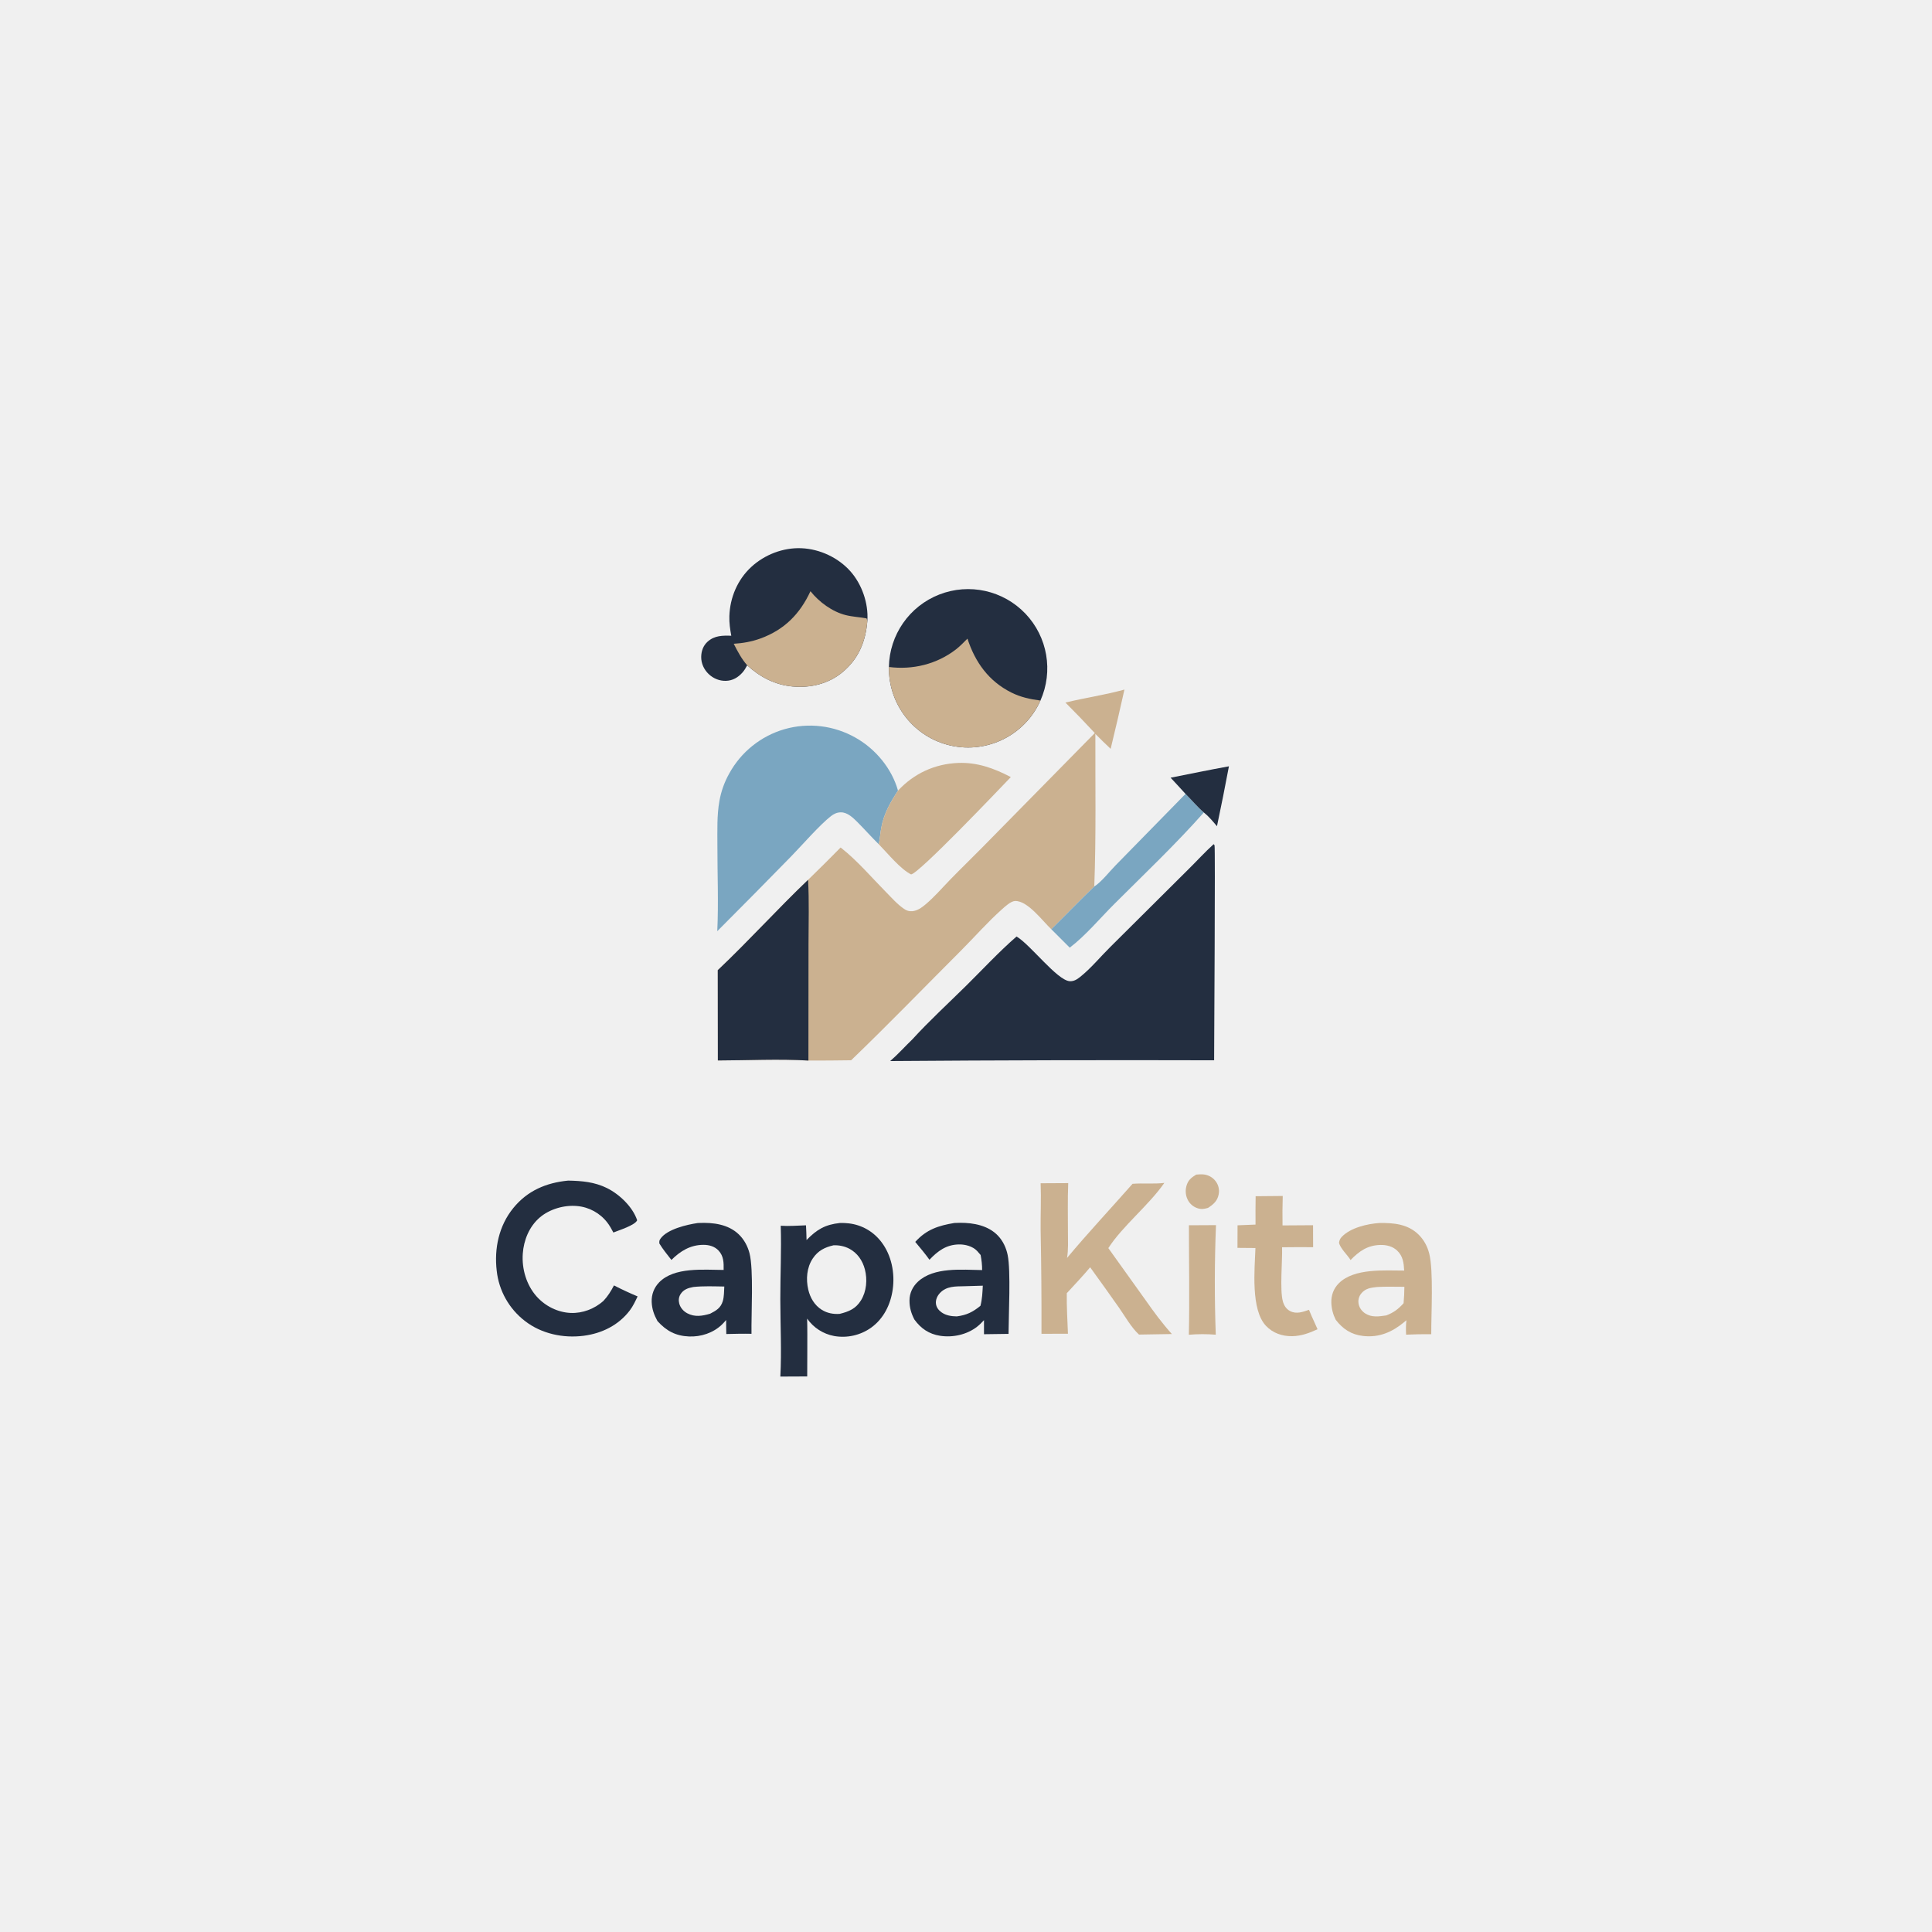
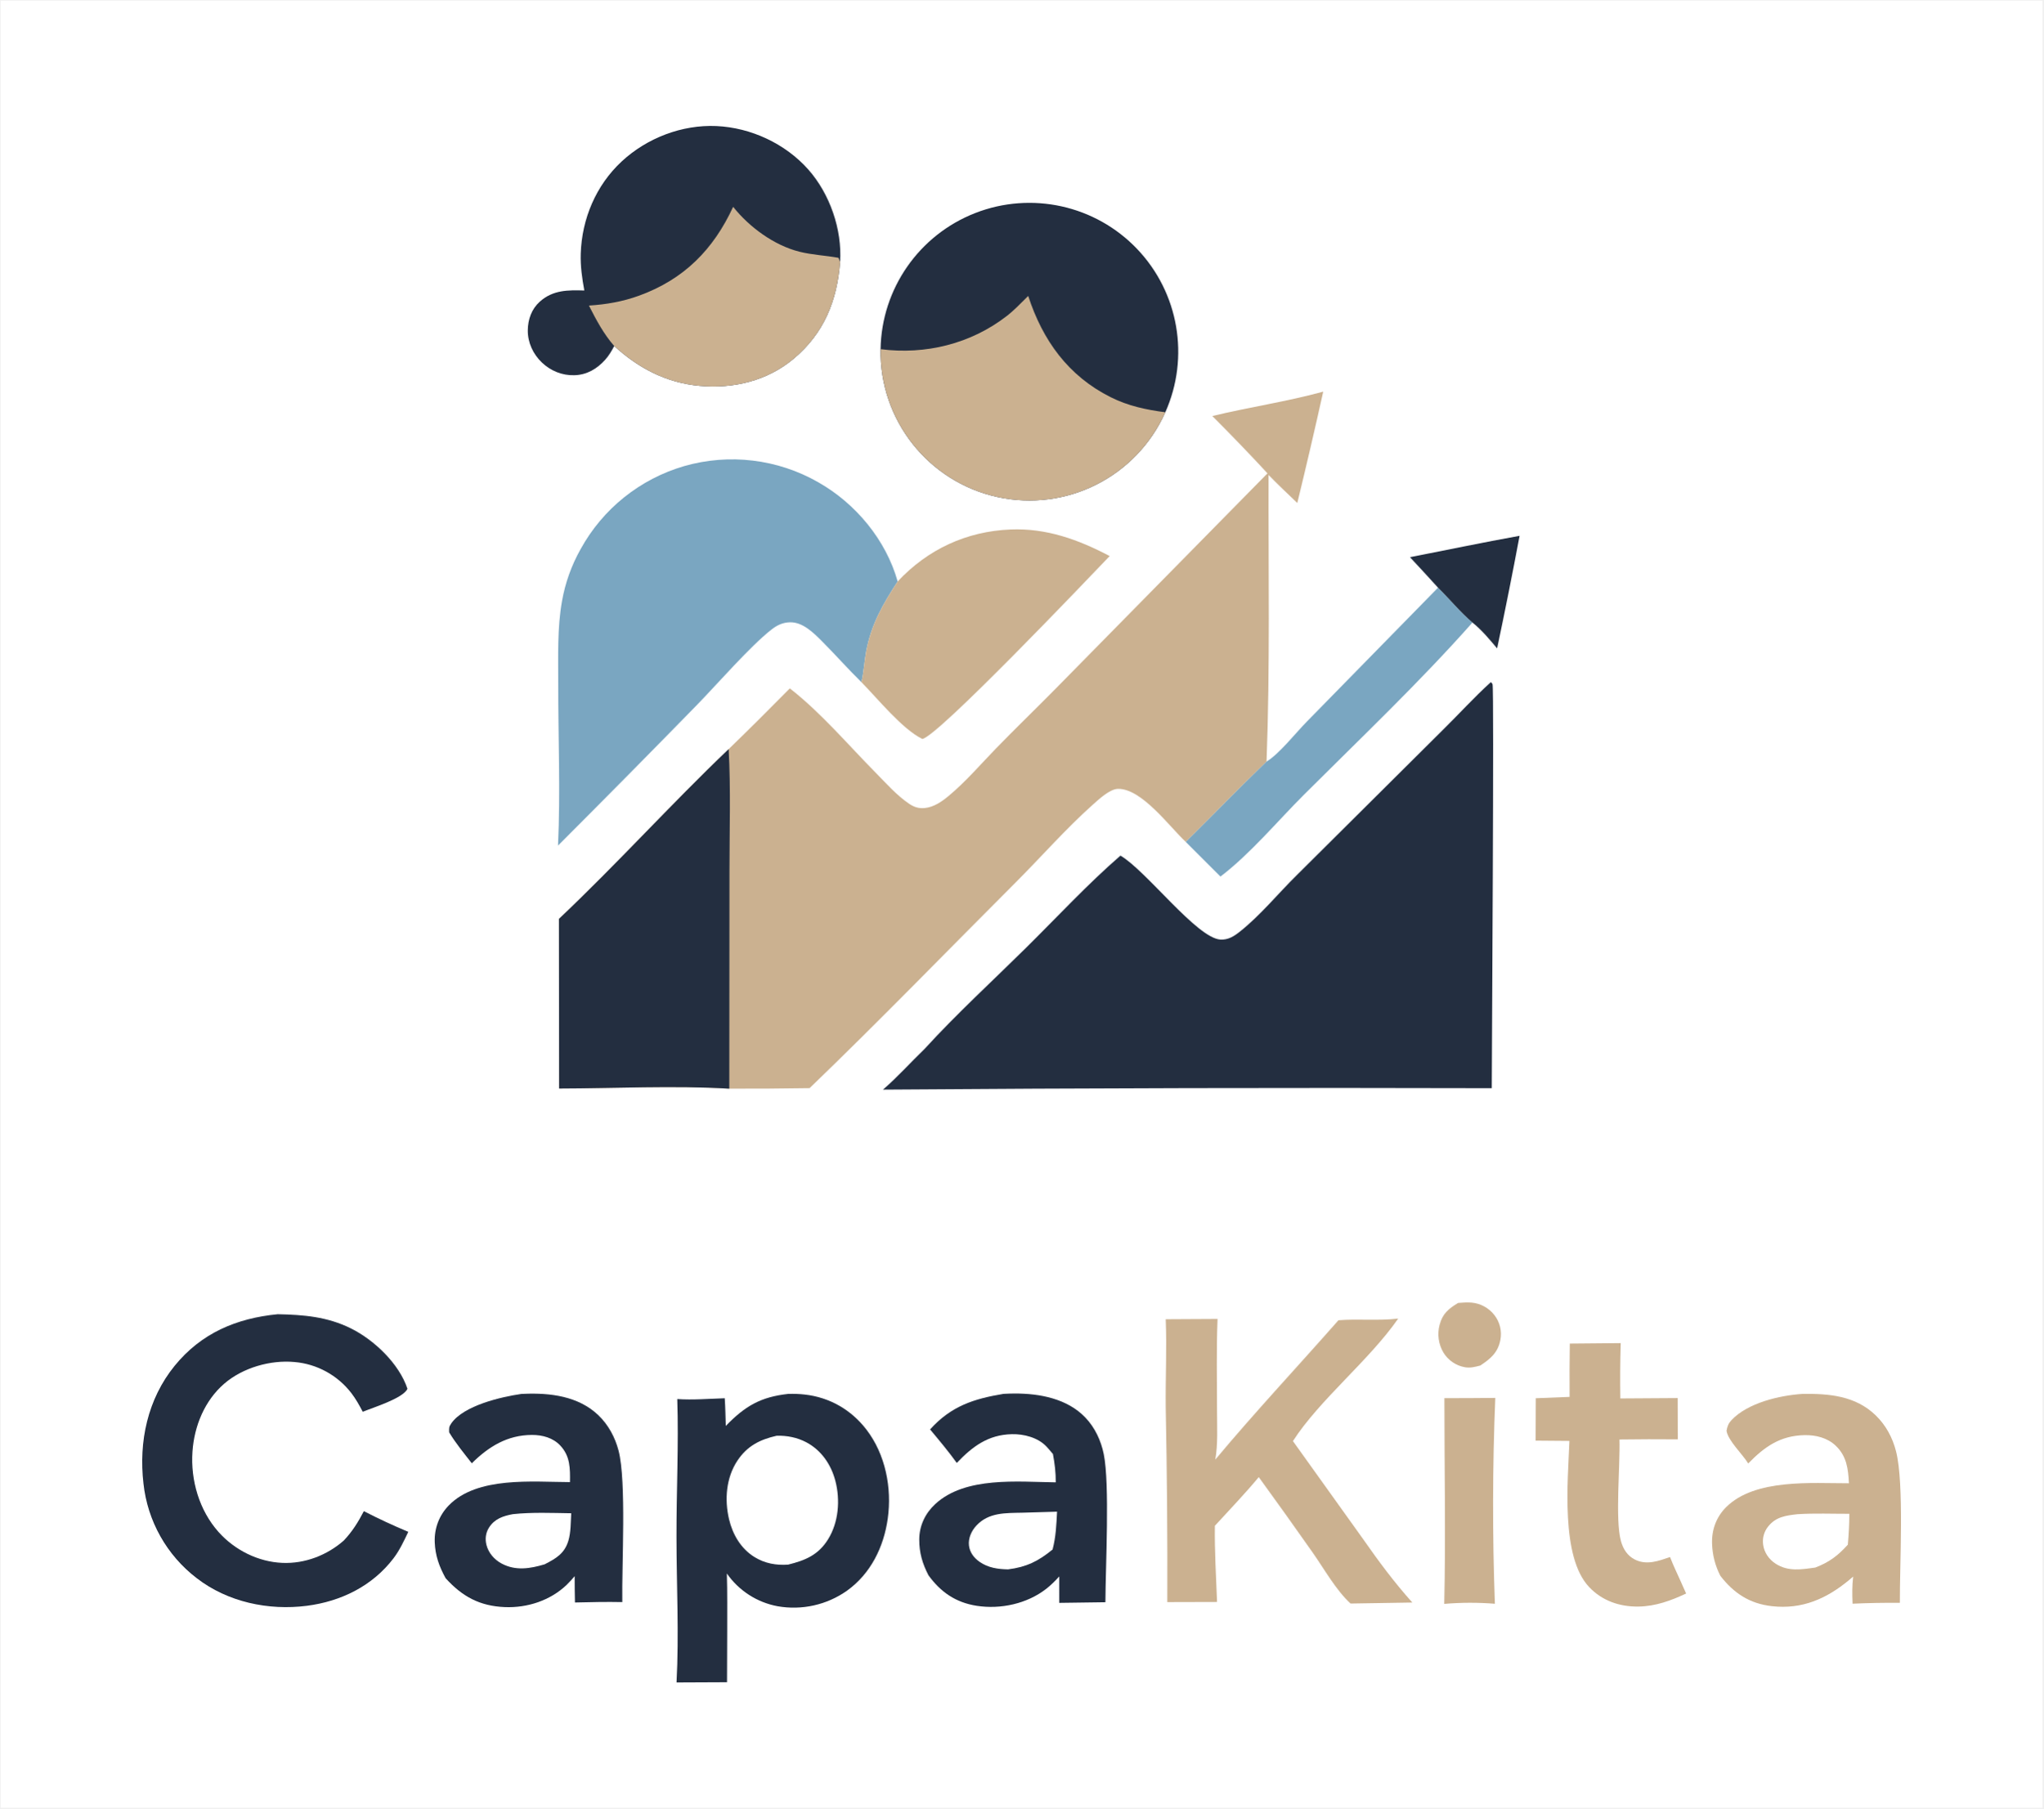
- <svg xmlns="http://www.w3.org/2000/svg" width="1024" height="1024" viewBox="0 0 1024 1024">
-   <path fill="#CBB190" d="M564.699 372.372C575.043 369.858 585.738 368.311 595.977 365.489C593.65 375.985 591.213 386.455 588.666 396.9C585.947 394.286 583.178 391.706 580.564 388.988C580.497 415.886 580.995 442.968 579.993 469.84C572.277 477.27 564.845 484.989 557.215 492.506C552.66 488.279 544.802 477.398 538.072 477.544C535.769 477.594 532.703 480.483 531.012 481.989C523.424 488.749 516.499 496.678 509.294 503.884C489.95 523.231 470.831 542.991 451.127 561.961C443.578 562.082 436.028 562.133 428.478 562.114C412.771 561.174 396.27 562.034 380.482 562.065L380.433 514.222C396.81 498.743 411.99 481.903 428.296 466.334C434.11 460.689 439.859 454.977 445.542 449.2C445.697 449.319 445.852 449.436 446.005 449.557C454.465 456.234 462.041 465.16 469.628 472.845C472.625 475.881 475.668 479.362 479.214 481.759C480.562 482.671 481.884 483.106 483.531 482.955C486.125 482.717 488.334 481.19 490.282 479.578C495.116 475.578 499.366 470.592 503.746 466.085C509.206 460.466 514.853 455.02 520.355 449.439L580.259 388.536C575.177 383.048 569.989 377.659 564.699 372.372Z" />
-   <path fill="#232E40" d="M380.433 514.222C396.81 498.743 411.99 481.903 428.296 466.334C428.917 477.644 428.526 489.158 428.525 500.493L428.478 562.114C412.771 561.174 396.27 562.034 380.482 562.065L380.433 514.222Z" />
-   <path fill="#232E40" d="M643.26 447.428C643.417 447.629 643.641 447.792 643.729 448.031C644.193 449.278 643.527 551.205 643.51 561.977C586.279 561.815 529.048 561.951 471.819 562.384C475.956 558.813 479.627 554.675 483.565 550.883C492.589 540.999 502.653 531.778 512.18 522.361C520.934 513.709 529.505 504.43 538.795 496.37C546.157 500.697 560.339 519.658 566.993 520.054C569.175 520.183 570.842 519.108 572.49 517.798C578.264 513.21 583.251 507.066 588.524 501.874L629.682 460.943C634.229 456.485 638.535 451.688 643.26 447.428Z" />
-   <path fill="#232E40" d="M471.139 353.511C471.423 336.484 481.966 321.317 497.827 315.116C513.687 308.916 531.722 312.912 543.479 325.231C555.236 337.55 558.386 355.751 551.452 371.305C543.33 389.525 523.507 399.513 504.031 395.198C484.554 390.882 470.805 373.457 471.139 353.511Z" />
-   <path fill="#CBB190" d="M512.775 338.488C516.84 350.986 524.035 361.049 536.023 367.05C540.974 369.529 546.006 370.601 551.452 371.305C543.33 389.525 523.507 399.513 504.031 395.198C484.554 390.882 470.805 373.457 471.139 353.511C483.776 355.148 496.601 352.013 506.74 344.145C508.922 342.452 510.81 340.419 512.775 338.488Z" />
-   <path fill="#7AA6C1" d="M380.17 493.543C380.886 478.423 380.207 462.939 380.233 447.782C380.246 440.076 379.936 432.167 381.301 424.557C382.204 419.43 383.97 414.493 386.522 409.957C392.764 398.564 403.281 390.123 415.754 386.494C428.457 382.844 442.097 384.487 453.57 391.051C464.11 397.021 472.666 407.318 475.959 419.036C471.816 425.389 468.503 431.149 467.091 438.694C466.55 441.585 466.426 444.581 465.733 447.433C461.925 443.707 458.4 439.694 454.636 435.922C452.245 433.525 449.202 430.466 445.581 430.555C443.553 430.605 441.989 431.35 440.406 432.58C434.484 437.181 425.11 447.957 419.439 453.785C406.428 467.114 393.337 480.367 380.17 493.543Z" />
-   <path fill="#232E40" d="M387.592 336.955C386.952 333.487 386.466 330.102 386.58 326.568C386.897 316.728 390.874 307.293 398.125 300.559C405.232 293.958 415.137 290.135 424.853 290.573C434.555 291.01 444.273 295.533 450.735 302.806C456.822 309.659 460.326 319.751 459.732 328.905C458.864 339.82 455.233 348.972 446.663 356.175C439.228 362.423 429.687 364.722 420.119 363.854C410.748 363.004 402.891 358.888 396.023 352.626C395.286 354.02 394.535 355.32 393.475 356.499C391.158 359.08 388.318 360.753 384.797 360.859C381.363 360.963 378.1 359.634 375.626 357.276C373.127 354.894 371.606 351.633 371.651 348.154C371.69 345.086 372.726 342.179 375.044 340.1C378.718 336.805 382.98 336.808 387.592 336.955Z" />
-   <path fill="#CBB190" d="M429.563 313.357C434.103 319.074 441.102 324.224 448.267 326.022C451.821 326.914 455.678 327.085 459.293 327.744L459.732 328.905C458.864 339.82 455.233 348.972 446.663 356.175C439.228 362.423 429.687 364.722 420.119 363.854C410.748 363.004 402.891 358.888 396.023 352.626C393.002 349.159 390.964 345.285 388.889 341.213C393.79 340.895 398.396 340.103 403.021 338.422C415.69 333.819 423.98 325.43 429.563 313.357Z" />
-   <path fill="#232E40" d="M445.202 648.203C446.713 648.171 448.261 648.227 449.762 648.396C456.777 649.185 462.881 652.703 467.167 658.303C472.529 665.307 474.375 674.743 473.169 683.379C472.051 691.382 468.374 698.919 461.675 703.723C456 707.742 448.953 709.323 442.105 708.114C436.307 707.036 431.166 703.72 427.793 698.882C427.949 704.333 427.88 709.797 427.887 715.25L427.838 729.547L413.601 729.611C414.316 716.03 413.603 702.202 413.583 688.591C413.565 675.664 414.223 662.571 413.805 649.671C418.193 649.975 422.796 649.579 427.194 649.444C427.375 652.035 427.399 654.651 427.488 657.247C432.936 651.627 437.338 649.055 445.202 648.203ZM445.049 696.379C449.875 695.184 453.561 693.694 456.324 689.244C459.307 684.44 459.803 678.163 458.395 672.762C457.191 668.144 454.434 664.095 450.155 661.841C447.598 660.495 444.706 659.936 441.837 660.018C437.134 661.091 433.544 662.871 430.775 667.031C427.573 671.841 427.103 678.03 428.402 683.553C429.415 687.857 431.739 691.856 435.562 694.225C438.476 696.031 441.673 696.609 445.049 696.379Z" />
-   <path fill="#CBB190" d="M551.558 627.154L566.178 627.075C565.826 635.701 566.032 644.372 566.028 653.005C566.026 657.508 566.317 662.304 565.542 666.745C576.755 653.318 588.718 640.57 600.27 627.441C605.882 626.993 611.507 627.646 617.125 626.97C608.865 638.845 594.918 649.871 587.438 661.526L607.282 689.246C611.62 695.456 616.039 701.418 621.11 707.065L603.687 707.352C599.581 703.586 596.26 697.61 593.037 693.018C588.014 685.868 582.936 678.757 577.802 671.687C573.867 676.412 569.575 680.884 565.42 685.419C565.314 692.553 565.766 699.776 566.034 706.907L552.003 706.944C552.066 688.651 551.918 670.358 551.558 652.069C551.471 643.769 551.885 635.447 551.558 627.154Z" />
-   <path fill="#232E40" d="M301.114 625.74C308.427 625.885 315.098 626.435 321.749 629.732C328.342 633 335.361 639.695 337.711 646.769C336.507 649.477 327.952 652.076 325.102 653.265C324.181 651.471 323.123 649.595 321.893 647.994C318.013 642.948 312.192 639.765 305.85 639.222C299.026 638.588 291.252 640.853 286.073 645.307C280.502 650.098 277.585 657.279 277.083 664.498C276.521 672.574 279.011 681.093 284.448 687.182C288.992 692.272 295.61 695.599 302.458 695.884C308.78 696.147 315.051 693.733 319.767 689.572C322.17 687.024 323.808 684.375 325.414 681.295C329.534 683.414 333.674 685.335 337.946 687.129C336.681 689.74 335.551 692.255 333.783 694.582C327.844 702.396 318.985 706.744 309.363 707.987C298.54 709.385 286.992 706.937 278.282 700.195C269.836 693.733 264.409 684.09 263.267 673.517C261.881 661.686 264.432 649.67 272.045 640.306C279.557 631.065 289.492 626.876 301.114 625.74Z" />
-   <path fill="#232E40" d="M369.8 648.232L370.487 648.198C377.916 647.877 385.945 648.843 391.552 654.228C394.376 656.939 396.27 660.457 397.251 664.229C399.505 672.898 398.129 696.518 398.305 706.941C393.849 706.845 389.407 706.949 384.953 707.055C384.868 704.585 384.893 702.103 384.87 699.631C384.138 700.477 383.397 701.327 382.588 702.1C377.97 706.509 371.5 708.617 365.174 708.356C358.069 708.063 353.144 705.361 348.471 700.194C346.661 696.897 345.547 693.84 345.407 690.038C345.264 686.152 346.627 682.507 349.331 679.709C357.34 671.42 373.039 673.058 383.546 673.097C383.602 669.248 383.617 665.81 380.852 662.827C378.777 660.588 375.787 659.783 372.813 659.792C365.887 659.814 360.598 663.092 355.857 667.789C353.65 664.951 351.331 662.15 349.475 659.066C349.437 657.909 349.371 657.533 350.063 656.54C353.587 651.483 364.103 649.063 369.8 648.232ZM376.391 696.292C379.611 694.636 381.998 693.266 383.096 689.626C383.811 687.256 383.748 684.357 383.894 681.884C378.471 681.804 372.853 681.557 367.456 682.137C364.703 682.649 362.283 683.443 360.704 685.933C359.763 687.417 359.561 689.156 359.998 690.846C360.586 693.12 362.226 694.982 364.279 696.074C368.251 698.189 372.274 697.511 376.391 696.292Z" />
-   <path fill="#CBB190" d="M731.178 648.214C738.648 648.118 746.051 648.745 751.747 654.232C754.659 657.037 756.536 660.545 757.528 664.446C759.854 673.588 758.533 696.617 758.596 707.152C754.149 707.11 749.703 707.192 745.261 707.398C745.149 704.795 745.115 702.347 745.433 699.748C745.035 700.089 744.633 700.427 744.228 700.761C737.877 706.023 730.991 709.05 722.515 708.096C716.222 707.388 711.765 704.441 707.972 699.524C706.528 696.674 705.758 693.741 705.637 690.538C705.489 686.6 706.815 682.926 709.63 680.138C717.783 672.063 733.763 673.447 744.241 673.429C744.026 669.353 743.619 665.776 740.501 662.823C738.136 660.583 734.86 659.783 731.676 659.85C724.837 659.994 720.384 663.157 715.828 667.845C714.272 665.228 710.191 661.492 709.715 658.623C709.947 657.34 710.248 656.533 711.137 655.591C715.737 650.717 724.719 648.635 731.178 648.214ZM734.763 697.199C738.726 695.669 741.091 693.87 743.928 690.744C744.181 687.827 744.352 684.968 744.349 682.039C739.519 682.048 734.589 681.846 729.772 682.146C726.488 682.517 723.611 682.87 721.428 685.656C720.276 687.098 719.775 688.956 720.046 690.782C720.357 693.001 721.708 694.915 723.571 696.121C727.103 698.407 730.847 697.75 734.763 697.199Z" />
-   <path fill="#232E40" d="M505.832 648.201C506.866 648.145 507.901 648.114 508.937 648.107C516.038 648.088 523.804 649.551 528.9 654.892C531.613 657.737 533.302 661.372 534.083 665.202C535.804 673.646 534.588 696.896 534.548 706.982L521.537 707.161L521.535 699.701C520.415 700.94 519.198 702.155 517.881 703.182C512.468 707.408 505.003 709.038 498.27 707.994C492.381 707.08 488.084 704.14 484.637 699.364C482.941 696.093 482.038 693.022 482.049 689.301C482.059 685.412 483.709 681.929 486.544 679.302C495.028 671.438 509.89 673.028 520.542 673.166C520.565 670.378 520.254 667.905 519.753 665.176L519.467 664.841C518.947 664.224 518.435 663.602 517.877 663.018C515.493 660.522 511.551 659.503 508.187 659.578C501.466 659.727 497.045 663.052 492.633 667.692C490.268 664.415 487.692 661.335 485.102 658.236C491.034 651.65 497.415 649.603 505.832 648.201ZM507.111 697.715C512.331 697.046 515.584 695.423 519.646 692.119C520.585 688.58 520.726 685.082 520.911 681.44L511.049 681.729C506.399 681.829 501.638 681.628 498.178 685.341C496.774 686.847 495.826 688.92 496.074 691.011C496.304 692.947 497.503 694.497 499.062 695.589C501.455 697.265 504.258 697.671 507.111 697.715Z" />
-   <path fill="#CBB190" d="M475.959 419.036C484.411 409.992 495.35 404.883 507.797 404.374C517.928 403.959 526.922 407.221 535.757 411.87C529.189 418.716 487.197 462.864 482.908 463.46C477.233 460.675 470.362 452.143 465.733 447.433C466.426 444.581 466.55 441.585 467.091 438.694C468.503 431.149 471.816 425.389 475.959 419.036Z" />
-   <path fill="#CBB190" d="M665.511 634.022L679.877 633.889C679.72 639.091 679.683 644.295 679.765 649.498L695.943 649.392L695.976 661.038C690.492 660.988 685.007 661.001 679.523 661.078C679.753 668.332 678.255 683.624 679.942 689.738C680.555 691.962 681.764 693.887 683.87 694.945C687.191 696.612 690.53 695.349 693.788 694.235C694.652 696.478 695.693 698.656 696.683 700.845L698.321 704.522C694.032 706.535 689.699 708.128 684.896 708.204C679.622 708.287 674.662 706.599 670.99 702.722C662.901 694.177 664.977 672.883 665.412 661.477L655.884 661.397L655.929 649.439L665.454 649.059C665.418 644.047 665.437 639.034 665.511 634.022Z" />
-   <path fill="#7AA6C1" d="M628.354 420.787C631.578 423.956 634.642 427.716 638.063 430.627C623.165 447.446 606.515 463.25 590.606 479.128C582.98 486.74 575.518 495.77 566.996 502.281L557.215 492.506C564.845 484.989 572.277 477.27 579.993 469.84C583.527 467.743 588.253 461.71 591.403 458.521L628.354 420.787Z" />
-   <path fill="#CBB190" d="M630.15 649.421C634.934 649.422 639.719 649.397 644.503 649.346C643.715 668.559 643.676 688.199 644.389 707.416C639.637 707.027 634.86 707.039 630.109 707.453C630.537 688.147 630.14 668.738 630.15 649.421Z" />
-   <path fill="#232E40" d="M620.442 412.19C630.74 410.186 641.032 408.012 651.356 406.158C649.366 416.767 647.254 427.354 645.021 437.915C642.824 435.326 640.727 432.757 638.063 430.627C634.642 427.716 631.578 423.956 628.354 420.787C625.719 417.922 623.12 415.013 620.442 412.19Z" />
-   <path fill="#CBB190" d="M634.02 622.558C635.267 622.454 636.525 622.36 637.776 622.46C640.331 622.681 642.677 623.956 644.252 625.979C645.801 627.962 646.415 630.518 645.935 632.988C645.269 636.54 643.161 638.315 640.275 640.213C638.823 640.598 637.449 640.96 635.938 640.695C633.408 640.25 631.193 638.732 629.865 636.533C628.481 634.187 628.095 631.384 628.794 628.752C629.607 625.594 631.324 624.188 634.02 622.558Z" />
+ <svg xmlns="http://www.w3.org/2000/svg" width="576.204" height="510.114" viewBox="0 0 576.204 510.114" version="1.1" id="svg20">
+   <defs id="defs20" />
+   <rect style="fill:#ffffff;stroke:none;stroke-width:0.378;stroke-linejoin:round" id="rect20" width="575.826" height="509.736" x="0.189" y="0.189" />
+   <path fill="#cbb190" d="m 341.891,117.354 c 10.344,-2.514 21.039,-4.061 31.278,-6.883 -2.327,10.496 -4.764,20.966 -7.311,31.411 -2.719,-2.614 -5.488,-5.194 -8.102,-7.912 -0.067,26.898 0.431,53.98 -0.571,80.852 -7.716,7.43 -15.148,15.149 -22.778,22.666 -4.555,-4.227 -12.413,-15.108 -19.143,-14.962 -2.303,0.05 -5.369,2.939 -7.06,4.445 -7.588,6.76 -14.513,14.689 -21.718,21.895 -19.344,19.347 -38.463,39.107 -58.167,58.077 -7.549,0.121 -15.099,0.172 -22.649,0.153 -15.707,-0.94 -32.208,-0.08 -47.996,-0.049 l -0.049,-47.843 c 16.377,-15.479 31.557,-32.319 47.863,-47.888 5.814,-5.645 11.563,-11.357 17.246,-17.134 0.155,0.119 0.31,0.236 0.463,0.357 8.46,6.677 16.036,15.603 23.623,23.288 2.997,3.036 6.04,6.517 9.586,8.914 1.348,0.912 2.67,1.347 4.317,1.196 2.594,-0.238 4.803,-1.765 6.751,-3.377 4.834,-4 9.084,-8.986 13.464,-13.493 5.46,-5.619 11.107,-11.065 16.609,-16.646 l 59.904,-60.903 c -5.082,-5.488 -10.27,-10.877 -15.56,-16.164 z" id="path1" />
+   <path fill="#232e40" d="m 157.625,259.204 c 16.377,-15.479 31.557,-32.319 47.863,-47.888 0.621,11.31 0.23,22.824 0.229,34.159 l -0.047,61.621 c -15.707,-0.94 -32.208,-0.08 -47.996,-0.049 z" id="path2" />
+   <path fill="#232e40" d="m 420.452,192.41 c 0.157,0.201 0.381,0.364 0.469,0.603 0.464,1.247 -0.202,103.174 -0.219,113.946 -57.231,-0.162 -114.462,-0.026 -171.691,0.407 4.137,-3.571 7.808,-7.709 11.746,-11.501 9.024,-9.884 19.088,-19.105 28.615,-28.522 8.754,-8.652 17.325,-17.931 26.615,-25.991 7.362,4.327 21.544,23.288 28.198,23.684 2.182,0.129 3.849,-0.946 5.497,-2.256 5.774,-4.588 10.761,-10.732 16.034,-15.924 l 41.158,-40.931 c 4.547,-4.458 8.853,-9.255 13.578,-13.515 z" id="path3" />
+   <path fill="#232e40" d="m 248.331,98.493 c 0.284,-17.027 10.827,-32.194 26.688,-38.395 15.86,-6.2 33.895,-2.204 45.652,10.115 11.757,12.319 14.907,30.52 7.973,46.074 -8.122,18.22 -27.945,28.208 -47.421,23.893 -19.477,-4.316 -33.226,-21.741 -32.892,-41.687 z" id="path4" />
+   <path fill="#cbb190" d="m 289.967,83.47 c 4.065,12.498 11.26,22.561 23.248,28.562 4.951,2.479 9.983,3.551 15.429,4.255 -8.122,18.22 -27.945,28.208 -47.421,23.893 -19.477,-4.316 -33.226,-21.741 -32.892,-41.687 12.637,1.637 25.462,-1.498 35.601,-9.366 2.182,-1.693 4.07,-3.726 6.035,-5.657 z" id="path5" />
+   <path fill="#7aa6c1" d="m 157.362,238.525 c 0.716,-15.12 0.037,-30.604 0.063,-45.761 0.013,-7.706 -0.297,-15.615 1.068,-23.225 0.903,-5.127 2.669,-10.064 5.221,-14.6 6.242,-11.393 16.759,-19.834 29.232,-23.463 12.703,-3.65 26.343,-2.007 37.816,4.557 10.54,5.97 19.096,16.267 22.389,27.985 -4.143,6.353 -7.456,12.113 -8.868,19.658 -0.541,2.891 -0.665,5.887 -1.358,8.739 -3.808,-3.726 -7.333,-7.739 -11.097,-11.511 -2.391,-2.397 -5.434,-5.456 -9.055,-5.367 -2.028,0.05 -3.592,0.795 -5.175,2.025 -5.922,4.601 -15.296,15.377 -20.967,21.205 -13.011,13.329 -26.102,26.582 -39.269,39.758 z" id="path6" />
+   <path fill="#232e40" d="m 164.784,81.937 c -0.64,-3.468 -1.126,-6.853 -1.012,-10.387 0.317,-9.84 4.294,-19.275 11.545,-26.009 7.107,-6.601 17.012,-10.424 26.728,-9.986 9.702,0.437 19.42,4.96 25.882,12.233 6.087,6.853 9.591,16.945 8.997,26.099 -0.868,10.915 -4.499,20.067 -13.069,27.27 -7.435,6.248 -16.976,8.547 -26.544,7.679 -9.371,-0.85 -17.228,-4.966 -24.096,-11.228 -0.737,1.394 -1.488,2.694 -2.548,3.873 -2.317,2.581 -5.157,4.254 -8.678,4.36 -3.434,0.104 -6.697,-1.225 -9.171,-3.583 -2.499,-2.382 -4.02,-5.643 -3.975,-9.122 0.039,-3.068 1.075,-5.975 3.393,-8.054 3.674,-3.295 7.936,-3.292 12.548,-3.145 z" id="path7" />
+   <path fill="#cbb190" d="m 206.755,58.339 c 4.54,5.717 11.539,10.867 18.704,12.665 3.554,0.892 7.411,1.063 11.026,1.722 l 0.439,1.161 c -0.868,10.915 -4.499,20.067 -13.069,27.27 -7.435,6.248 -16.976,8.547 -26.544,7.679 -9.371,-0.85 -17.228,-4.966 -24.096,-11.228 -3.021,-3.467 -5.059,-7.341 -7.134,-11.413 4.901,-0.318 9.507,-1.11 14.132,-2.791 12.669,-4.603 20.959,-12.992 26.542,-25.065 z" id="path8" />
+   <path fill="#232e40" d="m 222.394,393.185 c 1.511,-0.032 3.059,0.024 4.56,0.193 7.015,0.789 13.119,4.307 17.405,9.907 5.362,7.004 7.208,16.44 6.002,25.076 -1.118,8.003 -4.795,15.54 -11.494,20.344 -5.675,4.019 -12.722,5.6 -19.57,4.391 -5.798,-1.078 -10.939,-4.394 -14.312,-9.232 0.156,5.451 0.087,10.915 0.094,16.368 l -0.049,14.297 -14.237,0.064 c 0.715,-13.581 0.002,-27.409 -0.018,-41.02 -0.018,-12.927 0.64,-26.02 0.222,-38.92 4.388,0.304 8.991,-0.092 13.389,-0.227 0.181,2.591 0.205,5.207 0.294,7.803 5.448,-5.62 9.85,-8.192 17.714,-9.044 z m -0.153,48.176 c 4.826,-1.195 8.512,-2.685 11.275,-7.135 2.983,-4.804 3.479,-11.081 2.071,-16.482 -1.204,-4.618 -3.961,-8.667 -8.24,-10.921 -2.557,-1.346 -5.449,-1.905 -8.318,-1.823 -4.703,1.073 -8.293,2.853 -11.062,7.013 -3.202,4.81 -3.672,10.999 -2.373,16.522 1.013,4.304 3.337,8.303 7.16,10.672 2.914,1.806 6.111,2.384 9.487,2.154 z" id="path9" />
+   <path fill="#cbb190" d="m 328.75,372.136 14.62,-0.079 c -0.352,8.626 -0.146,17.297 -0.15,25.93 -0.002,4.503 0.289,9.299 -0.486,13.74 11.213,-13.427 23.176,-26.175 34.728,-39.304 5.612,-0.448 11.237,0.205 16.855,-0.471 -8.26,11.875 -22.207,22.901 -29.687,34.556 l 19.844,27.72 c 4.338,6.21 8.757,12.172 13.828,17.819 l -17.423,0.287 c -4.106,-3.766 -7.427,-9.742 -10.65,-14.334 -5.023,-7.15 -10.101,-14.261 -15.235,-21.331 -3.935,4.725 -8.227,9.197 -12.382,13.732 -0.106,7.134 0.346,14.357 0.614,21.488 l -14.031,0.037 c 0.063,-18.293 -0.085,-36.586 -0.445,-54.875 -0.087,-8.3 0.327,-16.622 0,-24.915 z" id="path10" />
+   <path fill="#232e40" d="m 78.306,370.722 c 7.313,0.145 13.984,0.695 20.635,3.992 6.593,3.268 13.612,9.963 15.962,17.037 -1.204,2.708 -9.759,5.307 -12.609,6.496 -0.921,-1.794 -1.979,-3.67 -3.209,-5.271 -3.88,-5.046 -9.701,-8.229 -16.043,-8.772 -6.824,-0.634 -14.598,1.631 -19.777,6.085 -5.571,4.791 -8.488,11.972 -8.99,19.191 -0.562,8.076 1.928,16.595 7.365,22.684 4.544,5.09 11.162,8.417 18.01,8.702 6.322,0.263 12.593,-2.151 17.309,-6.312 2.403,-2.548 4.041,-5.197 5.647,-8.277 4.12,2.119 8.26,4.04 12.532,5.834 -1.265,2.611 -2.395,5.126 -4.163,7.453 -5.939,7.814 -14.798,12.162 -24.42,13.405 -10.823,1.398 -22.371,-1.05 -31.081,-7.792 -8.446,-6.462 -13.873,-16.105 -15.015,-26.678 -1.386,-11.831 1.165,-23.847 8.778,-33.211 7.512,-9.241 17.447,-13.43 29.069,-14.566 z" id="path11" />
+   <path fill="#232e40" d="m 146.992,393.214 0.687,-0.034 c 7.429,-0.321 15.458,0.645 21.065,6.03 2.824,2.711 4.718,6.229 5.699,10.001 2.254,8.669 0.878,32.289 1.054,42.712 -4.456,-0.096 -8.898,0.008 -13.352,0.114 -0.085,-2.47 -0.06,-4.952 -0.083,-7.424 -0.732,0.846 -1.473,1.696 -2.282,2.469 -4.618,4.409 -11.088,6.517 -17.414,6.256 -7.105,-0.293 -12.03,-2.995 -16.703,-8.162 -1.81,-3.297 -2.924,-6.354 -3.064,-10.156 -0.143,-3.886 1.22,-7.531 3.924,-10.329 8.009,-8.289 23.708,-6.651 34.215,-6.612 0.056,-3.849 0.071,-7.287 -2.694,-10.27 -2.075,-2.239 -5.065,-3.044 -8.039,-3.035 -6.926,0.022 -12.215,3.3 -16.956,7.997 -2.207,-2.838 -4.526,-5.639 -6.382,-8.723 -0.038,-1.157 -0.104,-1.533 0.588,-2.526 3.524,-5.057 14.04,-7.477 19.737,-8.308 z m 6.591,48.06 c 3.22,-1.656 5.607,-3.026 6.705,-6.666 0.715,-2.37 0.652,-5.269 0.798,-7.742 -5.423,-0.08 -11.041,-0.327 -16.438,0.253 -2.753,0.512 -5.173,1.306 -6.752,3.796 -0.941,1.484 -1.143,3.223 -0.706,4.913 0.588,2.274 2.228,4.136 4.281,5.228 3.972,2.115 7.995,1.437 12.112,0.218 z" id="path12" />
+   <path fill="#cbb190" d="m 508.37,393.196 c 7.47,-0.096 14.873,0.531 20.569,6.018 2.912,2.805 4.789,6.313 5.781,10.214 2.326,9.142 1.005,32.171 1.068,42.706 -4.447,-0.042 -8.893,0.04 -13.335,0.246 -0.112,-2.603 -0.146,-5.051 0.172,-7.65 -0.398,0.341 -0.8,0.679 -1.205,1.013 -6.351,5.262 -13.237,8.289 -21.713,7.335 -6.293,-0.708 -10.75,-3.655 -14.543,-8.572 -1.444,-2.85 -2.214,-5.783 -2.335,-8.986 -0.148,-3.938 1.178,-7.612 3.993,-10.4 8.153,-8.075 24.133,-6.691 34.611,-6.709 -0.215,-4.076 -0.622,-7.653 -3.74,-10.606 -2.365,-2.24 -5.641,-3.04 -8.825,-2.973 -6.839,0.144 -11.292,3.307 -15.848,7.995 -1.556,-2.617 -5.637,-6.353 -6.113,-9.222 0.232,-1.283 0.533,-2.09 1.422,-3.032 4.6,-4.874 13.582,-6.956 20.041,-7.377 z m 3.585,48.985 c 3.963,-1.53 6.328,-3.329 9.165,-6.455 0.253,-2.917 0.424,-5.776 0.421,-8.705 -4.83,0.009 -9.76,-0.193 -14.577,0.107 -3.284,0.371 -6.161,0.724 -8.344,3.51 -1.152,1.442 -1.653,3.3 -1.382,5.126 0.311,2.219 1.662,4.133 3.525,5.339 3.532,2.286 7.276,1.629 11.192,1.078 z" id="path13" />
+   <path fill="#232e40" d="m 283.024,393.183 c 1.034,-0.056 2.069,-0.087 3.105,-0.094 7.101,-0.019 14.867,1.444 19.963,6.785 2.713,2.845 4.402,6.48 5.183,10.31 1.721,8.444 0.505,31.694 0.465,41.78 l -13.011,0.179 -0.002,-7.46 c -1.12,1.239 -2.337,2.454 -3.654,3.481 -5.413,4.226 -12.878,5.856 -19.611,4.812 -5.889,-0.914 -10.186,-3.854 -13.633,-8.63 -1.696,-3.271 -2.599,-6.342 -2.588,-10.063 0.01,-3.889 1.66,-7.372 4.495,-9.999 8.484,-7.864 23.346,-6.274 33.998,-6.136 0.023,-2.788 -0.288,-5.261 -0.789,-7.99 l -0.286,-0.335 c -0.52,-0.617 -1.032,-1.239 -1.59,-1.823 -2.384,-2.496 -6.326,-3.515 -9.69,-3.44 -6.721,0.149 -11.142,3.474 -15.554,8.114 -2.365,-3.277 -4.941,-6.357 -7.531,-9.456 5.932,-6.586 12.313,-8.633 20.73,-10.035 z m 1.279,49.514 c 5.22,-0.669 8.473,-2.292 12.535,-5.596 0.939,-3.539 1.08,-7.037 1.265,-10.679 l -9.862,0.289 c -4.65,0.1 -9.411,-0.101 -12.871,3.612 -1.404,1.506 -2.352,3.579 -2.104,5.67 0.23,1.936 1.429,3.486 2.988,4.578 2.393,1.676 5.196,2.082 8.049,2.126 z" id="path14" />
+   <path fill="#cbb190" d="m 253.151,164.018 c 8.452,-9.044 19.391,-14.153 31.838,-14.662 10.131,-0.415 19.125,2.847 27.96,7.496 -6.568,6.846 -48.56,50.994 -52.849,51.59 -5.675,-2.785 -12.546,-11.317 -17.175,-16.027 0.693,-2.852 0.817,-5.848 1.358,-8.739 1.412,-7.545 4.725,-13.305 8.868,-19.658 z" id="path15" />
+   <path fill="#cbb190" d="m 442.703,379.004 14.366,-0.133 c -0.157,5.202 -0.194,10.406 -0.112,15.609 l 16.178,-0.106 0.033,11.646 c -5.484,-0.05 -10.969,-0.037 -16.453,0.04 0.23,7.254 -1.268,22.546 0.419,28.66 0.613,2.224 1.822,4.149 3.928,5.207 3.321,1.667 6.66,0.404 9.918,-0.71 0.864,2.243 1.905,4.421 2.895,6.61 l 1.638,3.677 c -4.289,2.013 -8.622,3.606 -13.425,3.682 -5.274,0.083 -10.234,-1.605 -13.906,-5.482 -8.089,-8.545 -6.013,-29.839 -5.578,-41.245 l -9.528,-0.08 0.045,-11.958 9.525,-0.38 c -0.036,-5.012 -0.017,-10.025 0.057,-15.037 z" id="path16" />
+   <path fill="#7aa6c1" d="m 405.546,165.769 c 3.224,3.169 6.288,6.929 9.709,9.84 -14.898,16.819 -31.548,32.623 -47.457,48.501 -7.626,7.612 -15.088,16.642 -23.61,23.153 l -9.781,-9.775 c 7.63,-7.517 15.062,-15.236 22.778,-22.666 3.534,-2.097 8.26,-8.13 11.41,-11.319 z" id="path17" />
+   <path fill="#cbb190" d="m 407.342,394.403 c 4.784,10e-4 9.569,-0.024 14.353,-0.075 -0.788,19.213 -0.827,38.853 -0.114,58.07 -4.752,-0.389 -9.529,-0.377 -14.28,0.037 0.428,-19.306 0.031,-38.715 0.041,-58.032 z" id="path18" />
+   <path fill="#232e40" d="m 397.634,157.172 c 10.298,-2.004 20.59,-4.178 30.914,-6.032 -1.99,10.609 -4.102,21.196 -6.335,31.757 -2.197,-2.589 -4.294,-5.158 -6.958,-7.288 -3.421,-2.911 -6.485,-6.671 -9.709,-9.84 -2.635,-2.865 -5.234,-5.774 -7.912,-8.597 z" id="path19" />
+   <path fill="#cbb190" d="m 411.212,367.54 c 1.247,-0.104 2.505,-0.198 3.756,-0.098 2.555,0.221 4.901,1.496 6.476,3.519 1.549,1.983 2.163,4.539 1.683,7.009 -0.666,3.552 -2.774,5.327 -5.66,7.225 -1.452,0.385 -2.826,0.747 -4.337,0.482 -2.53,-0.445 -4.745,-1.963 -6.073,-4.162 -1.384,-2.346 -1.77,-5.149 -1.071,-7.781 0.813,-3.158 2.53,-4.564 5.226,-6.194 z" id="path20" />
</svg>
